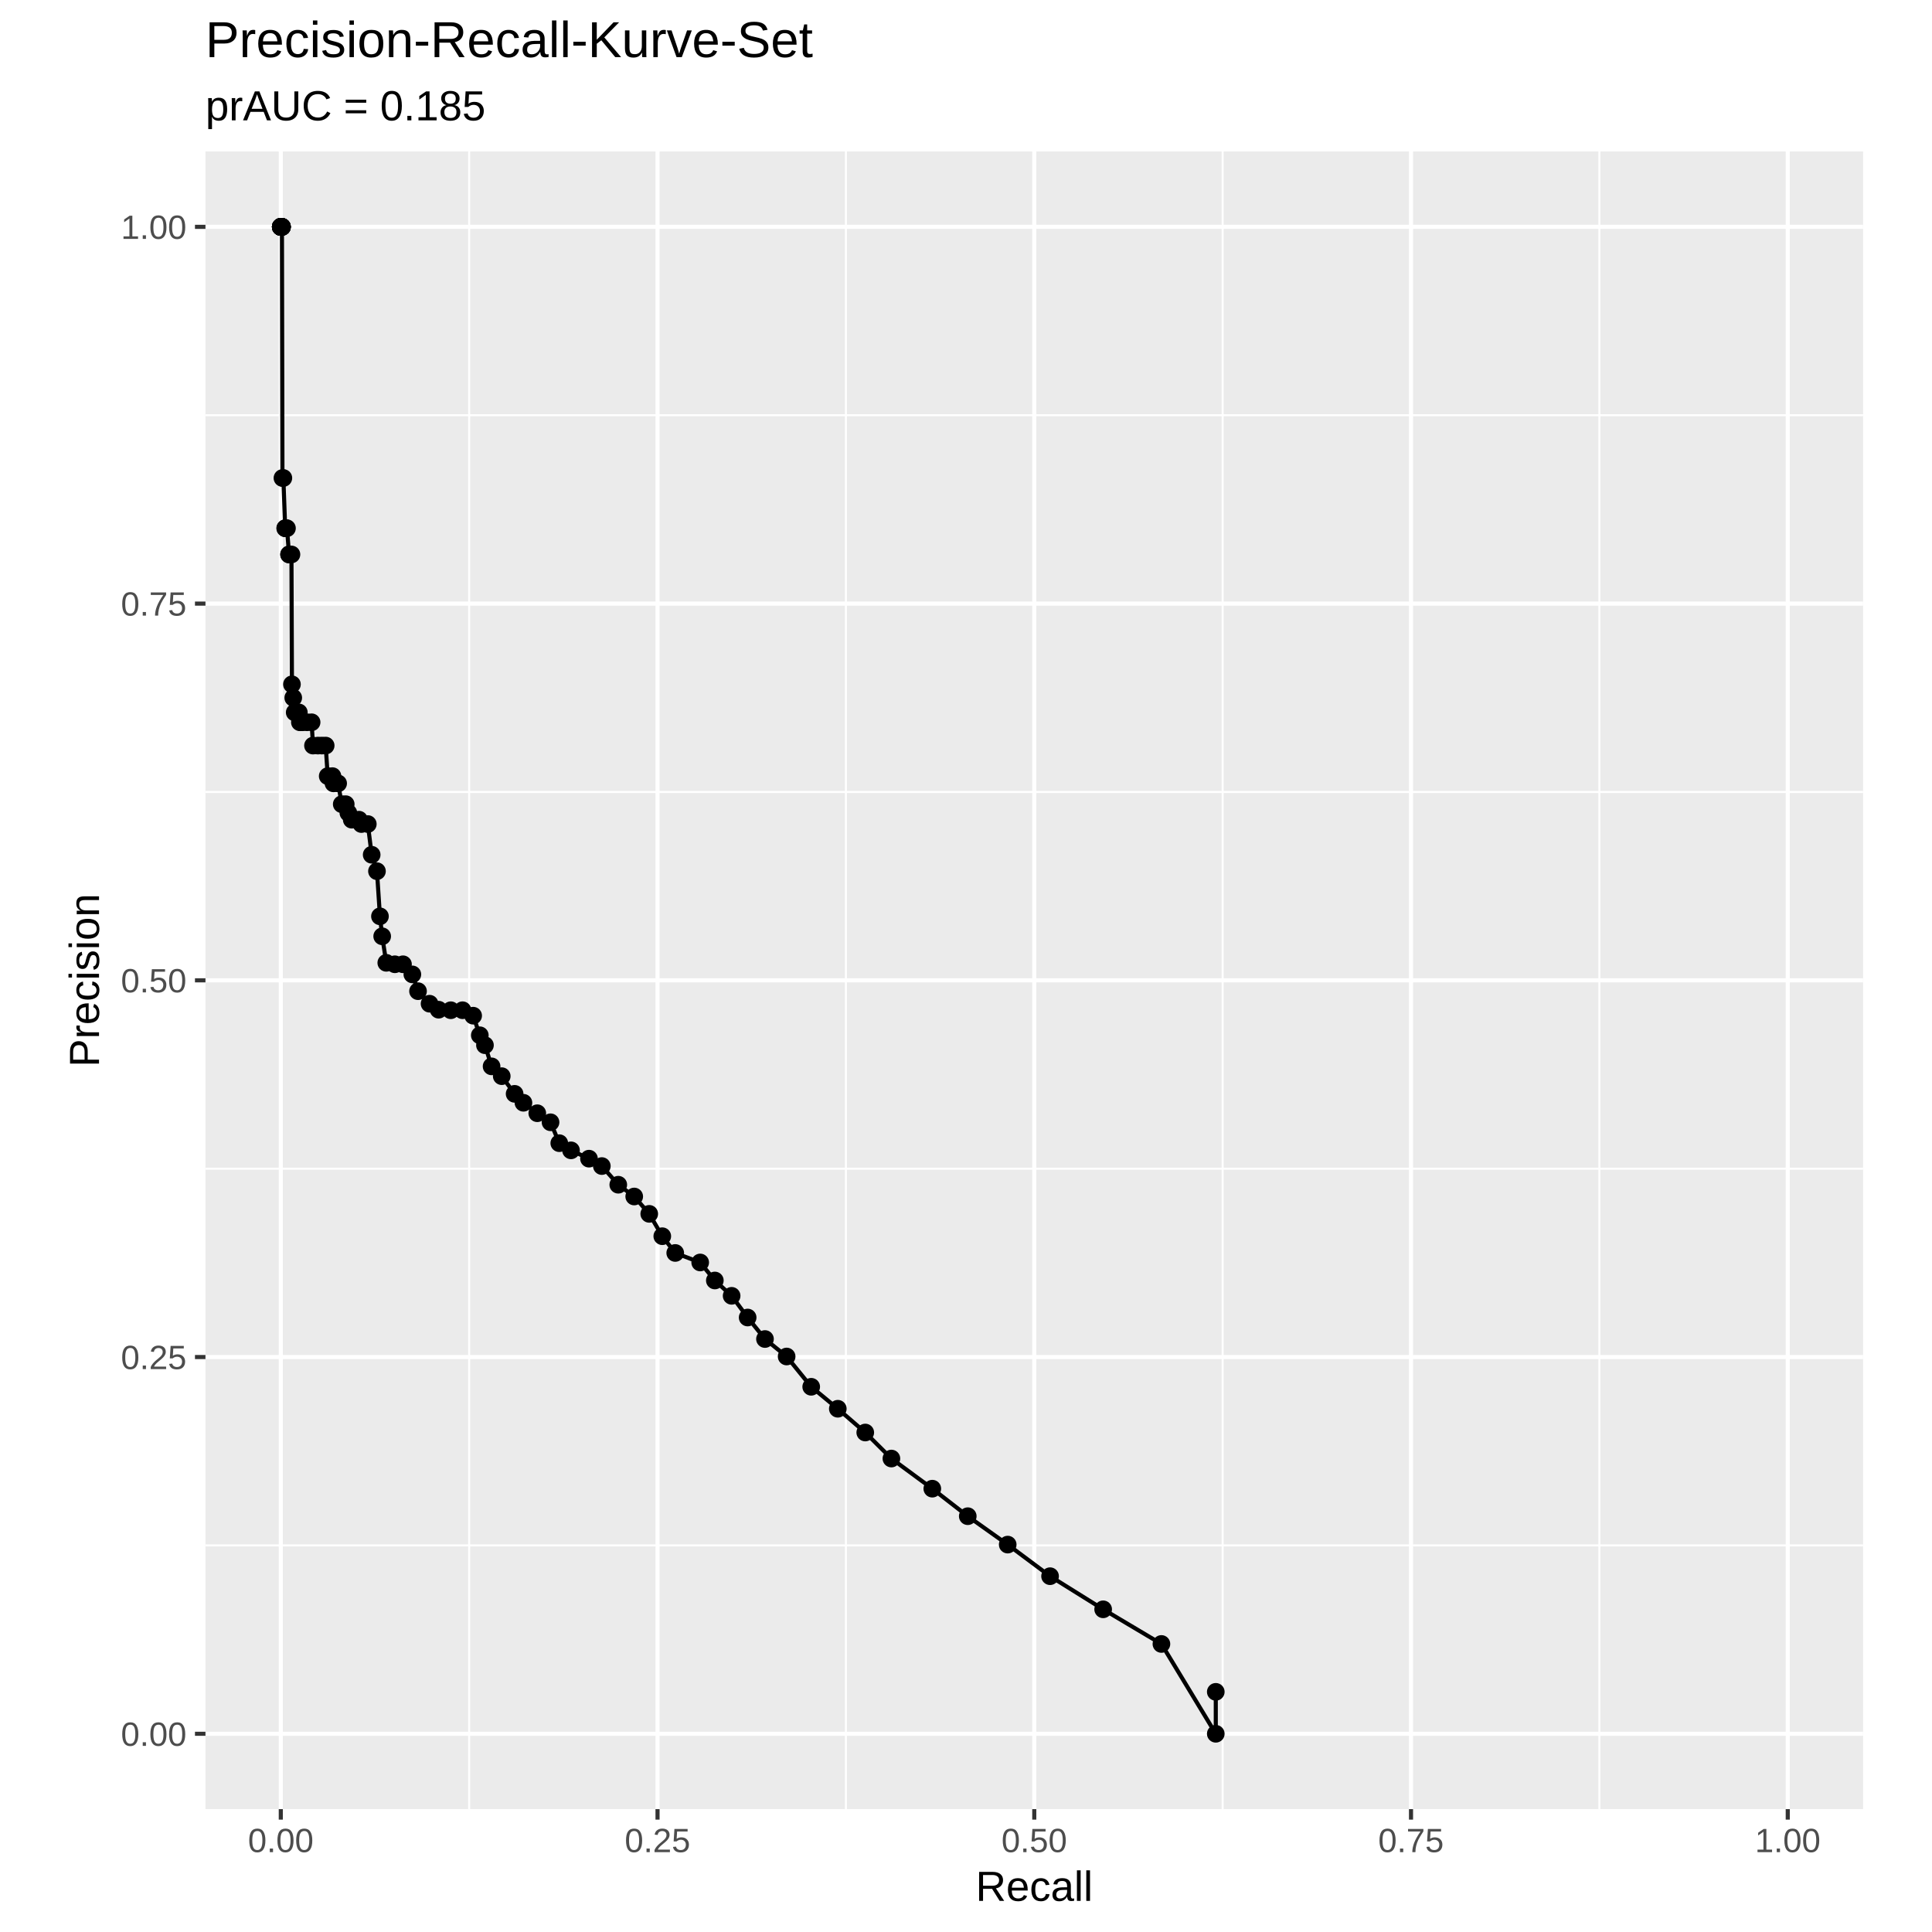
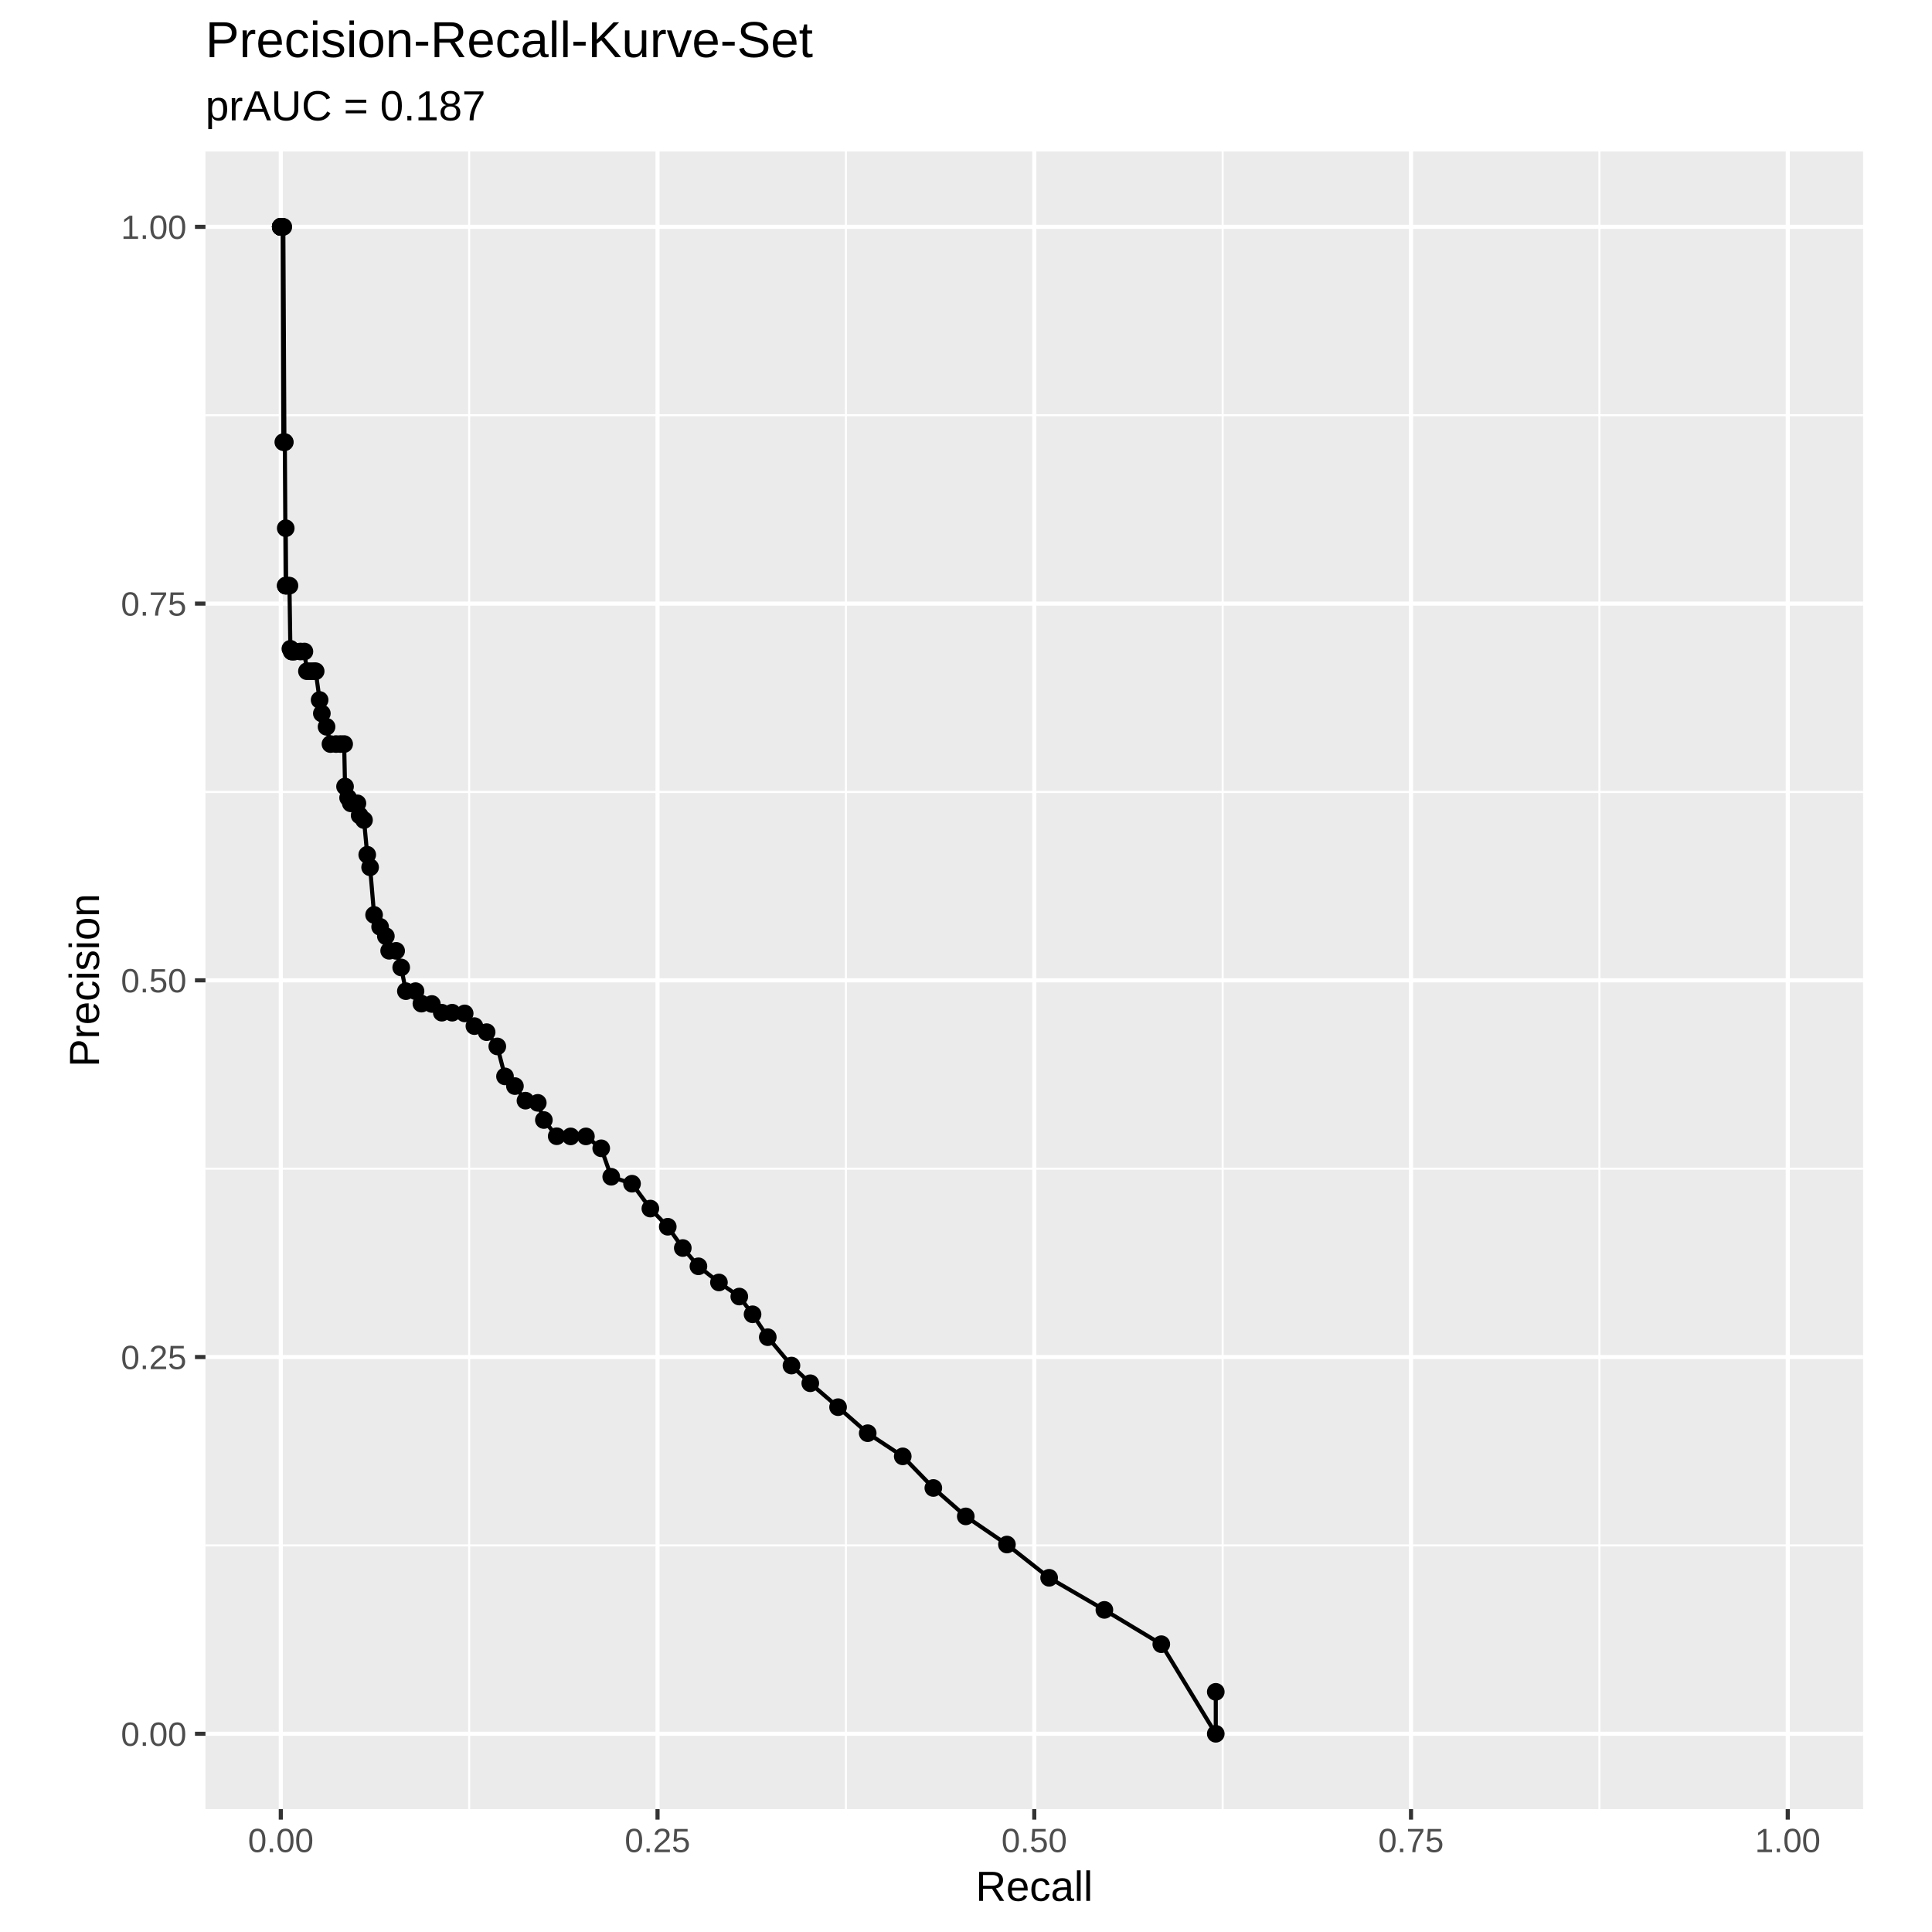
<svg xmlns="http://www.w3.org/2000/svg" class="svglite" width="504.00pt" height="504.00pt" viewBox="0 0 504.00 504.00">
  <defs>
    <style type="text/css">
    .svglite line, .svglite polyline, .svglite polygon, .svglite path, .svglite rect, .svglite circle {
      fill: none;
      stroke: #000000;
      stroke-linecap: round;
      stroke-linejoin: round;
      stroke-miterlimit: 10.00;
    }
    .svglite text {
      white-space: pre;
    }
  </style>
  </defs>
  <rect width="100%" height="100%" style="stroke: none; fill: #FFFFFF;" />
  <defs>
    <clipPath id="cpMC4wMHw1MDQuMDB8MC4wMHw1MDQuMDA=">
      <rect x="0.00" y="0.00" width="504.00" height="504.00" />
    </clipPath>
  </defs>
  <g clip-path="url(#cpMC4wMHw1MDQuMDB8MC4wMHw1MDQuMDA=)">
</g>
  <defs>
    <clipPath id="cpMTIuNTB8NDkxLjUwfDAuMDB8NTA0LjAw">
      <rect x="12.50" y="0.00" width="479.01" height="504.00" />
    </clipPath>
  </defs>
  <g clip-path="url(#cpMTIuNTB8NDkxLjUwfDAuMDB8NTA0LjAw)">
    <rect x="12.50" y="0.00" width="479.01" height="504.00" style="stroke-width: 1.07; stroke: #FFFFFF; fill: #FFFFFF;" />
  </g>
  <g clip-path="url(#cpMC4wMHw1MDQuMDB8MC4wMHw1MDQuMDA=)">
</g>
  <defs>
    <clipPath id="cpNTMuNjB8NDg2LjAyfDM5LjUyfDQ3MS45NQ==">
      <rect x="53.60" y="39.52" width="432.43" height="432.43" />
    </clipPath>
  </defs>
  <g clip-path="url(#cpNTMuNjB8NDg2LjAyfDM5LjUyfDQ3MS45NQ==)">
    <rect x="53.60" y="39.52" width="432.43" height="432.43" style="stroke-width: 1.07; stroke: none; fill: #EBEBEB;" />
    <polyline points="53.60,403.15 486.02,403.15 " style="stroke-width: 0.53; stroke: #FFFFFF; stroke-linecap: butt;" />
    <polyline points="53.60,304.87 486.02,304.87 " style="stroke-width: 0.53; stroke: #FFFFFF; stroke-linecap: butt;" />
    <polyline points="53.60,206.60 486.02,206.60 " style="stroke-width: 0.53; stroke: #FFFFFF; stroke-linecap: butt;" />
    <polyline points="53.60,108.32 486.02,108.32 " style="stroke-width: 0.53; stroke: #FFFFFF; stroke-linecap: butt;" />
    <polyline points="122.39,471.95 122.39,39.52 " style="stroke-width: 0.53; stroke: #FFFFFF; stroke-linecap: butt;" />
    <polyline points="220.67,471.95 220.67,39.52 " style="stroke-width: 0.53; stroke: #FFFFFF; stroke-linecap: butt;" />
    <polyline points="318.95,471.95 318.95,39.52 " style="stroke-width: 0.53; stroke: #FFFFFF; stroke-linecap: butt;" />
    <polyline points="417.23,471.95 417.23,39.52 " style="stroke-width: 0.53; stroke: #FFFFFF; stroke-linecap: butt;" />
    <polyline points="53.60,452.29 486.02,452.29 " style="stroke-width: 1.07; stroke: #FFFFFF; stroke-linecap: butt;" />
    <polyline points="53.60,354.01 486.02,354.01 " style="stroke-width: 1.07; stroke: #FFFFFF; stroke-linecap: butt;" />
    <polyline points="53.60,255.74 486.02,255.74 " style="stroke-width: 1.07; stroke: #FFFFFF; stroke-linecap: butt;" />
    <polyline points="53.60,157.46 486.02,157.46 " style="stroke-width: 1.07; stroke: #FFFFFF; stroke-linecap: butt;" />
    <polyline points="53.60,59.18 486.02,59.18 " style="stroke-width: 1.07; stroke: #FFFFFF; stroke-linecap: butt;" />
    <polyline points="73.25,471.95 73.25,39.52 " style="stroke-width: 1.07; stroke: #FFFFFF; stroke-linecap: butt;" />
    <polyline points="171.53,471.95 171.53,39.52 " style="stroke-width: 1.07; stroke: #FFFFFF; stroke-linecap: butt;" />
    <polyline points="269.81,471.95 269.81,39.52 " style="stroke-width: 1.07; stroke: #FFFFFF; stroke-linecap: butt;" />
    <polyline points="368.09,471.95 368.09,39.52 " style="stroke-width: 1.07; stroke: #FFFFFF; stroke-linecap: butt;" />
    <polyline points="466.37,471.95 466.37,39.52 " style="stroke-width: 1.07; stroke: #FFFFFF; stroke-linecap: butt;" />
    <circle cx="317.16" cy="452.29" r="1.95" style="stroke-width: 0.71; fill: #000000;" />
    <circle cx="317.16" cy="441.35" r="1.95" style="stroke-width: 0.71; fill: #000000;" />
-     <circle cx="302.98" cy="428.86" r="1.95" style="stroke-width: 0.71; fill: #000000;" />
-     <circle cx="287.78" cy="419.82" r="1.95" style="stroke-width: 0.71; fill: #000000;" />
-     <circle cx="273.93" cy="411.18" r="1.95" style="stroke-width: 0.71; fill: #000000;" />
-     <circle cx="262.88" cy="402.94" r="1.95" style="stroke-width: 0.71; fill: #000000;" />
-     <circle cx="252.46" cy="395.53" r="1.95" style="stroke-width: 0.71; fill: #000000;" />
-     <circle cx="243.21" cy="388.35" r="1.95" style="stroke-width: 0.71; fill: #000000;" />
-     <circle cx="232.54" cy="380.49" r="1.95" style="stroke-width: 0.71; fill: #000000;" />
-     <circle cx="225.72" cy="373.70" r="1.95" style="stroke-width: 0.71; fill: #000000;" />
-     <circle cx="218.56" cy="367.50" r="1.95" style="stroke-width: 0.71; fill: #000000;" />
-     <circle cx="211.62" cy="361.77" r="1.95" style="stroke-width: 0.71; fill: #000000;" />
-     <circle cx="205.21" cy="353.87" r="1.95" style="stroke-width: 0.71; fill: #000000;" />
-     <circle cx="199.56" cy="349.31" r="1.95" style="stroke-width: 0.71; fill: #000000;" />
-     <circle cx="195.04" cy="343.70" r="1.95" style="stroke-width: 0.71; fill: #000000;" />
-     <circle cx="190.86" cy="338.04" r="1.95" style="stroke-width: 0.71; fill: #000000;" />
-     <circle cx="186.48" cy="334.04" r="1.95" style="stroke-width: 0.71; fill: #000000;" />
-     <circle cx="182.66" cy="329.34" r="1.95" style="stroke-width: 0.71; fill: #000000;" />
-     <circle cx="176.15" cy="326.86" r="1.95" style="stroke-width: 0.71; fill: #000000;" />
-     <circle cx="172.77" cy="322.49" r="1.95" style="stroke-width: 0.71; fill: #000000;" />
-     <circle cx="169.37" cy="316.66" r="1.95" style="stroke-width: 0.71; fill: #000000;" />
-     <circle cx="165.45" cy="312.13" r="1.95" style="stroke-width: 0.71; fill: #000000;" />
-     <circle cx="161.29" cy="309.06" r="1.95" style="stroke-width: 0.71; fill: #000000;" />
-     <circle cx="157.00" cy="304.19" r="1.95" style="stroke-width: 0.71; fill: #000000;" />
-     <circle cx="153.65" cy="302.26" r="1.95" style="stroke-width: 0.71; fill: #000000;" />
-     <circle cx="148.96" cy="300.09" r="1.95" style="stroke-width: 0.71; fill: #000000;" />
-     <circle cx="145.90" cy="298.22" r="1.95" style="stroke-width: 0.71; fill: #000000;" />
-     <circle cx="143.62" cy="292.77" r="1.95" style="stroke-width: 0.71; fill: #000000;" />
-     <circle cx="140.16" cy="290.41" r="1.95" style="stroke-width: 0.71; fill: #000000;" />
-     <circle cx="136.55" cy="287.68" r="1.95" style="stroke-width: 0.71; fill: #000000;" />
-     <circle cx="134.25" cy="285.35" r="1.95" style="stroke-width: 0.71; fill: #000000;" />
-     <circle cx="130.89" cy="280.74" r="1.95" style="stroke-width: 0.71; fill: #000000;" />
-     <circle cx="128.24" cy="278.18" r="1.95" style="stroke-width: 0.71; fill: #000000;" />
-     <circle cx="126.51" cy="272.66" r="1.95" style="stroke-width: 0.71; fill: #000000;" />
-     <circle cx="125.17" cy="270.07" r="1.95" style="stroke-width: 0.71; fill: #000000;" />
-     <circle cx="123.43" cy="264.96" r="1.95" style="stroke-width: 0.71; fill: #000000;" />
-     <circle cx="120.66" cy="263.54" r="1.95" style="stroke-width: 0.71; fill: #000000;" />
-     <circle cx="117.60" cy="263.54" r="1.95" style="stroke-width: 0.71; fill: #000000;" />
-     <circle cx="114.43" cy="263.40" r="1.95" style="stroke-width: 0.71; fill: #000000;" />
-     <circle cx="112.06" cy="261.84" r="1.95" style="stroke-width: 0.71; fill: #000000;" />
-     <circle cx="109.05" cy="258.57" r="1.95" style="stroke-width: 0.71; fill: #000000;" />
-     <circle cx="107.57" cy="254.19" r="1.95" style="stroke-width: 0.71; fill: #000000;" />
-     <circle cx="105.13" cy="251.55" r="1.95" style="stroke-width: 0.71; fill: #000000;" />
-     <circle cx="103.01" cy="251.55" r="1.95" style="stroke-width: 0.71; fill: #000000;" />
-     <circle cx="100.77" cy="251.17" r="1.95" style="stroke-width: 0.71; fill: #000000;" />
-     <circle cx="99.70" cy="244.25" r="1.95" style="stroke-width: 0.71; fill: #000000;" />
-     <circle cx="99.12" cy="239.04" r="1.95" style="stroke-width: 0.71; fill: #000000;" />
-     <circle cx="98.34" cy="227.27" r="1.95" style="stroke-width: 0.71; fill: #000000;" />
-     <circle cx="96.96" cy="222.98" r="1.95" style="stroke-width: 0.71; fill: #000000;" />
-     <circle cx="95.95" cy="214.97" r="1.95" style="stroke-width: 0.71; fill: #000000;" />
-     <circle cx="94.28" cy="214.97" r="1.95" style="stroke-width: 0.71; fill: #000000;" />
-     <circle cx="93.65" cy="213.83" r="1.95" style="stroke-width: 0.71; fill: #000000;" />
-     <circle cx="91.76" cy="213.83" r="1.95" style="stroke-width: 0.71; fill: #000000;" />
-     <circle cx="90.88" cy="212.06" r="1.95" style="stroke-width: 0.71; fill: #000000;" />
-     <circle cx="90.19" cy="209.79" r="1.95" style="stroke-width: 0.71; fill: #000000;" />
-     <circle cx="89.15" cy="209.79" r="1.95" style="stroke-width: 0.71; fill: #000000;" />
-     <circle cx="88.21" cy="204.36" r="1.95" style="stroke-width: 0.71; fill: #000000;" />
-     <circle cx="87.00" cy="204.36" r="1.95" style="stroke-width: 0.71; fill: #000000;" />
-     <circle cx="86.73" cy="202.47" r="1.95" style="stroke-width: 0.71; fill: #000000;" />
-     <circle cx="85.49" cy="202.47" r="1.95" style="stroke-width: 0.71; fill: #000000;" />
-     <circle cx="84.96" cy="194.50" r="1.95" style="stroke-width: 0.71; fill: #000000;" />
-     <circle cx="83.97" cy="194.50" r="1.95" style="stroke-width: 0.71; fill: #000000;" />
-     <circle cx="82.94" cy="194.50" r="1.95" style="stroke-width: 0.71; fill: #000000;" />
-     <circle cx="81.65" cy="194.50" r="1.95" style="stroke-width: 0.71; fill: #000000;" />
-     <circle cx="81.29" cy="188.42" r="1.95" style="stroke-width: 0.71; fill: #000000;" />
-     <circle cx="80.08" cy="188.42" r="1.95" style="stroke-width: 0.71; fill: #000000;" />
-     <circle cx="78.88" cy="188.42" r="1.95" style="stroke-width: 0.71; fill: #000000;" />
-     <circle cx="78.56" cy="188.42" r="1.95" style="stroke-width: 0.71; fill: #000000;" />
-     <circle cx="78.23" cy="188.42" r="1.95" style="stroke-width: 0.71; fill: #000000;" />
-     <circle cx="77.96" cy="185.85" r="1.95" style="stroke-width: 0.71; fill: #000000;" />
-     <circle cx="76.88" cy="185.85" r="1.95" style="stroke-width: 0.71; fill: #000000;" />
-     <circle cx="76.50" cy="182.03" r="1.95" style="stroke-width: 0.71; fill: #000000;" />
-     <circle cx="76.16" cy="178.52" r="1.95" style="stroke-width: 0.71; fill: #000000;" />
-     <circle cx="76.03" cy="144.64" r="1.95" style="stroke-width: 0.71; fill: #000000;" />
-     <circle cx="75.41" cy="144.64" r="1.95" style="stroke-width: 0.71; fill: #000000;" />
-     <circle cx="75.41" cy="144.64" r="1.95" style="stroke-width: 0.71; fill: #000000;" />
-     <circle cx="74.86" cy="137.80" r="1.95" style="stroke-width: 0.71; fill: #000000;" />
-     <circle cx="74.56" cy="137.80" r="1.95" style="stroke-width: 0.71; fill: #000000;" />
-     <circle cx="74.45" cy="137.80" r="1.95" style="stroke-width: 0.71; fill: #000000;" />
-     <circle cx="74.40" cy="137.80" r="1.95" style="stroke-width: 0.71; fill: #000000;" />
-     <circle cx="73.92" cy="124.70" r="1.95" style="stroke-width: 0.71; fill: #000000;" />
-     <circle cx="73.68" cy="124.70" r="1.95" style="stroke-width: 0.71; fill: #000000;" />
+     <circle cx="302.95" cy="428.92" r="1.95" style="stroke-width: 0.71; fill: #000000;" />
+     <circle cx="288.10" cy="419.97" r="1.95" style="stroke-width: 0.71; fill: #000000;" />
+     <circle cx="273.69" cy="411.60" r="1.95" style="stroke-width: 0.71; fill: #000000;" />
+     <circle cx="262.68" cy="402.92" r="1.95" style="stroke-width: 0.71; fill: #000000;" />
+     <circle cx="251.94" cy="395.58" r="1.95" style="stroke-width: 0.71; fill: #000000;" />
+     <circle cx="243.48" cy="388.17" r="1.95" style="stroke-width: 0.71; fill: #000000;" />
+     <circle cx="235.50" cy="379.92" r="1.95" style="stroke-width: 0.71; fill: #000000;" />
+     <circle cx="226.36" cy="373.88" r="1.95" style="stroke-width: 0.71; fill: #000000;" />
+     <circle cx="218.63" cy="367.09" r="1.95" style="stroke-width: 0.71; fill: #000000;" />
+     <circle cx="211.38" cy="360.85" r="1.95" style="stroke-width: 0.71; fill: #000000;" />
+     <circle cx="206.47" cy="356.23" r="1.95" style="stroke-width: 0.71; fill: #000000;" />
+     <circle cx="200.29" cy="348.83" r="1.95" style="stroke-width: 0.71; fill: #000000;" />
+     <circle cx="196.32" cy="342.86" r="1.95" style="stroke-width: 0.71; fill: #000000;" />
+     <circle cx="192.86" cy="338.23" r="1.95" style="stroke-width: 0.71; fill: #000000;" />
+     <circle cx="187.55" cy="334.55" r="1.95" style="stroke-width: 0.71; fill: #000000;" />
+     <circle cx="182.20" cy="330.34" r="1.95" style="stroke-width: 0.71; fill: #000000;" />
+     <circle cx="178.12" cy="325.57" r="1.95" style="stroke-width: 0.71; fill: #000000;" />
+     <circle cx="174.20" cy="320.02" r="1.95" style="stroke-width: 0.71; fill: #000000;" />
+     <circle cx="169.66" cy="315.28" r="1.95" style="stroke-width: 0.71; fill: #000000;" />
+     <circle cx="164.88" cy="308.79" r="1.95" style="stroke-width: 0.71; fill: #000000;" />
+     <circle cx="159.45" cy="306.98" r="1.95" style="stroke-width: 0.71; fill: #000000;" />
+     <circle cx="156.84" cy="299.56" r="1.95" style="stroke-width: 0.71; fill: #000000;" />
+     <circle cx="152.85" cy="296.45" r="1.95" style="stroke-width: 0.71; fill: #000000;" />
+     <circle cx="148.87" cy="296.45" r="1.95" style="stroke-width: 0.71; fill: #000000;" />
+     <circle cx="145.23" cy="296.41" r="1.95" style="stroke-width: 0.71; fill: #000000;" />
+     <circle cx="141.88" cy="292.18" r="1.95" style="stroke-width: 0.71; fill: #000000;" />
+     <circle cx="140.29" cy="287.70" r="1.95" style="stroke-width: 0.71; fill: #000000;" />
+     <circle cx="137.08" cy="287.13" r="1.95" style="stroke-width: 0.71; fill: #000000;" />
+     <circle cx="134.33" cy="283.33" r="1.95" style="stroke-width: 0.71; fill: #000000;" />
+     <circle cx="131.74" cy="280.80" r="1.95" style="stroke-width: 0.71; fill: #000000;" />
+     <circle cx="129.73" cy="272.98" r="1.95" style="stroke-width: 0.71; fill: #000000;" />
+     <circle cx="126.95" cy="269.26" r="1.95" style="stroke-width: 0.71; fill: #000000;" />
+     <circle cx="123.76" cy="267.68" r="1.95" style="stroke-width: 0.71; fill: #000000;" />
+     <circle cx="121.22" cy="264.37" r="1.95" style="stroke-width: 0.71; fill: #000000;" />
+     <circle cx="117.96" cy="264.18" r="1.95" style="stroke-width: 0.71; fill: #000000;" />
+     <circle cx="115.25" cy="264.18" r="1.95" style="stroke-width: 0.71; fill: #000000;" />
+     <circle cx="112.66" cy="261.91" r="1.95" style="stroke-width: 0.71; fill: #000000;" />
+     <circle cx="109.93" cy="261.82" r="1.95" style="stroke-width: 0.71; fill: #000000;" />
+     <circle cx="108.40" cy="258.56" r="1.95" style="stroke-width: 0.71; fill: #000000;" />
+     <circle cx="105.88" cy="258.56" r="1.95" style="stroke-width: 0.71; fill: #000000;" />
+     <circle cx="104.66" cy="252.38" r="1.95" style="stroke-width: 0.71; fill: #000000;" />
+     <circle cx="103.34" cy="248.05" r="1.95" style="stroke-width: 0.71; fill: #000000;" />
+     <circle cx="101.52" cy="248.03" r="1.95" style="stroke-width: 0.71; fill: #000000;" />
+     <circle cx="100.66" cy="244.22" r="1.95" style="stroke-width: 0.71; fill: #000000;" />
+     <circle cx="99.16" cy="241.78" r="1.95" style="stroke-width: 0.71; fill: #000000;" />
+     <circle cx="97.59" cy="238.67" r="1.95" style="stroke-width: 0.71; fill: #000000;" />
+     <circle cx="96.55" cy="226.25" r="1.95" style="stroke-width: 0.71; fill: #000000;" />
+     <circle cx="95.80" cy="222.98" r="1.95" style="stroke-width: 0.71; fill: #000000;" />
+     <circle cx="94.96" cy="213.93" r="1.95" style="stroke-width: 0.71; fill: #000000;" />
+     <circle cx="93.82" cy="212.72" r="1.95" style="stroke-width: 0.71; fill: #000000;" />
+     <circle cx="93.24" cy="209.57" r="1.95" style="stroke-width: 0.71; fill: #000000;" />
+     <circle cx="91.52" cy="209.57" r="1.95" style="stroke-width: 0.71; fill: #000000;" />
+     <circle cx="90.81" cy="208.12" r="1.95" style="stroke-width: 0.71; fill: #000000;" />
+     <circle cx="90.01" cy="205.18" r="1.95" style="stroke-width: 0.71; fill: #000000;" />
+     <circle cx="89.78" cy="194.10" r="1.95" style="stroke-width: 0.71; fill: #000000;" />
+     <circle cx="88.81" cy="194.10" r="1.95" style="stroke-width: 0.71; fill: #000000;" />
+     <circle cx="87.66" cy="194.10" r="1.95" style="stroke-width: 0.71; fill: #000000;" />
+     <circle cx="86.21" cy="194.10" r="1.95" style="stroke-width: 0.71; fill: #000000;" />
+     <circle cx="85.19" cy="189.60" r="1.95" style="stroke-width: 0.71; fill: #000000;" />
+     <circle cx="83.96" cy="186.12" r="1.95" style="stroke-width: 0.71; fill: #000000;" />
+     <circle cx="83.38" cy="182.60" r="1.95" style="stroke-width: 0.71; fill: #000000;" />
+     <circle cx="82.35" cy="175.10" r="1.95" style="stroke-width: 0.71; fill: #000000;" />
+     <circle cx="81.86" cy="175.10" r="1.95" style="stroke-width: 0.71; fill: #000000;" />
+     <circle cx="80.99" cy="175.10" r="1.95" style="stroke-width: 0.71; fill: #000000;" />
+     <circle cx="80.07" cy="175.10" r="1.95" style="stroke-width: 0.71; fill: #000000;" />
+     <circle cx="79.41" cy="169.96" r="1.95" style="stroke-width: 0.71; fill: #000000;" />
+     <circle cx="78.37" cy="169.96" r="1.95" style="stroke-width: 0.71; fill: #000000;" />
+     <circle cx="76.79" cy="169.96" r="1.95" style="stroke-width: 0.71; fill: #000000;" />
+     <circle cx="76.73" cy="169.96" r="1.95" style="stroke-width: 0.71; fill: #000000;" />
+     <circle cx="76.12" cy="169.96" r="1.95" style="stroke-width: 0.71; fill: #000000;" />
+     <circle cx="76.12" cy="169.96" r="1.95" style="stroke-width: 0.71; fill: #000000;" />
+     <circle cx="75.75" cy="169.25" r="1.95" style="stroke-width: 0.71; fill: #000000;" />
+     <circle cx="75.51" cy="152.78" r="1.95" style="stroke-width: 0.71; fill: #000000;" />
+     <circle cx="75.13" cy="152.78" r="1.95" style="stroke-width: 0.71; fill: #000000;" />
+     <circle cx="74.65" cy="152.78" r="1.95" style="stroke-width: 0.71; fill: #000000;" />
+     <circle cx="74.54" cy="152.78" r="1.95" style="stroke-width: 0.71; fill: #000000;" />
+     <circle cx="74.54" cy="152.78" r="1.95" style="stroke-width: 0.71; fill: #000000;" />
+     <circle cx="74.54" cy="137.80" r="1.95" style="stroke-width: 0.71; fill: #000000;" />
+     <circle cx="74.30" cy="115.34" r="1.95" style="stroke-width: 0.71; fill: #000000;" />
+     <circle cx="74.19" cy="115.34" r="1.95" style="stroke-width: 0.71; fill: #000000;" />
+     <circle cx="73.91" cy="115.34" r="1.95" style="stroke-width: 0.71; fill: #000000;" />
+     <circle cx="73.91" cy="59.18" r="1.95" style="stroke-width: 0.71; fill: #000000;" />
+     <circle cx="73.73" cy="59.18" r="1.95" style="stroke-width: 0.71; fill: #000000;" />
    <circle cx="73.55" cy="59.18" r="1.95" style="stroke-width: 0.71; fill: #000000;" />
    <circle cx="73.55" cy="59.18" r="1.95" style="stroke-width: 0.71; fill: #000000;" />
-     <circle cx="73.55" cy="59.18" r="1.95" style="stroke-width: 0.71; fill: #000000;" />
-     <circle cx="73.55" cy="59.18" r="1.95" style="stroke-width: 0.71; fill: #000000;" />
-     <circle cx="73.55" cy="59.18" r="1.95" style="stroke-width: 0.71; fill: #000000;" />
-     <circle cx="73.55" cy="59.18" r="1.95" style="stroke-width: 0.71; fill: #000000;" />
-     <circle cx="73.55" cy="59.18" r="1.95" style="stroke-width: 0.71; fill: #000000;" />
+     <circle cx="73.36" cy="59.18" r="1.95" style="stroke-width: 0.71; fill: #000000;" />
+     <circle cx="73.36" cy="59.18" r="1.95" style="stroke-width: 0.71; fill: #000000;" />
+     <circle cx="73.36" cy="59.18" r="1.95" style="stroke-width: 0.71; fill: #000000;" />
+     <circle cx="73.36" cy="59.18" r="1.95" style="stroke-width: 0.71; fill: #000000;" />
    <circle cx="73.25" cy="59.18" r="1.95" style="stroke-width: 0.71; fill: #000000;" />
    <circle cx="73.25" cy="59.18" r="1.95" style="stroke-width: 0.71; fill: #000000;" />
    <circle cx="73.25" cy="59.18" r="1.95" style="stroke-width: 0.71; fill: #000000;" />
    <circle cx="73.25" cy="59.18" r="1.95" style="stroke-width: 0.71; fill: #000000;" />
    <circle cx="73.25" cy="59.18" r="1.95" style="stroke-width: 0.71; fill: #000000;" />
    <circle cx="73.25" cy="59.18" r="1.95" style="stroke-width: 0.71; fill: #000000;" />
    <circle cx="73.25" cy="59.18" r="1.95" style="stroke-width: 0.71; fill: #000000;" />
    <circle cx="73.25" cy="59.18" r="1.95" style="stroke-width: 0.71; fill: #000000;" />
    <circle cx="73.25" cy="59.18" r="1.95" style="stroke-width: 0.71; fill: #000000;" />
    <circle cx="73.25" cy="59.18" r="1.95" style="stroke-width: 0.71; fill: #000000;" />
    <circle cx="73.25" cy="59.18" r="1.95" style="stroke-width: 0.71; fill: #000000;" />
    <circle cx="73.25" cy="59.18" r="1.95" style="stroke-width: 0.71; fill: #000000;" />
-     <circle cx="73.25" cy="59.18" r="1.95" style="stroke-width: 0.71; fill: #000000;" />
-     <circle cx="73.25" cy="59.18" r="1.95" style="stroke-width: 0.71; fill: #000000;" />
-     <polyline points="73.25,59.18 73.25,59.18 73.25,59.18 73.25,59.18 73.25,59.18 73.25,59.18 73.25,59.18 73.25,59.18 73.25,59.18 73.25,59.18 73.25,59.18 73.25,59.18 73.25,59.18 73.25,59.18 73.55,59.18 73.55,59.18 73.55,59.18 73.55,59.18 73.55,59.18 73.55,59.18 73.55,59.18 73.68,124.70 73.92,124.70 74.40,137.80 74.45,137.80 74.56,137.80 74.86,137.80 75.41,144.64 75.41,144.64 76.03,144.64 76.16,178.52 76.50,182.03 76.88,185.85 77.96,185.85 78.23,188.42 78.56,188.42 78.88,188.42 80.08,188.42 81.29,188.42 81.65,194.50 82.94,194.50 83.97,194.50 84.96,194.50 85.49,202.47 86.73,202.47 87.00,204.36 88.21,204.36 89.15,209.79 90.19,209.79 90.88,212.06 91.76,213.83 93.65,213.83 94.28,214.97 95.95,214.97 96.96,222.98 98.34,227.27 99.12,239.04 99.70,244.25 100.77,251.17 103.01,251.55 105.13,251.55 107.57,254.19 109.05,258.57 112.06,261.84 114.43,263.40 117.60,263.54 120.66,263.54 123.43,264.96 125.17,270.07 126.51,272.66 128.24,278.18 130.89,280.74 134.25,285.35 136.55,287.68 140.16,290.41 143.62,292.77 145.90,298.22 148.96,300.09 153.65,302.26 157.00,304.19 161.29,309.06 165.45,312.13 169.37,316.66 172.77,322.49 176.15,326.86 182.66,329.34 186.48,334.04 190.86,338.04 195.04,343.70 199.56,349.31 205.21,353.87 211.62,361.77 218.56,367.50 225.72,373.70 232.54,380.49 243.21,388.35 252.46,395.53 262.88,402.94 273.93,411.18 287.78,419.82 302.98,428.86 317.16,452.29 317.16,441.35 " style="stroke-width: 1.07; stroke-linecap: butt;" />
+     <polyline points="73.25,59.18 73.25,59.18 73.25,59.18 73.25,59.18 73.25,59.18 73.25,59.18 73.25,59.18 73.25,59.18 73.25,59.18 73.25,59.18 73.25,59.18 73.25,59.18 73.36,59.18 73.36,59.18 73.36,59.18 73.36,59.18 73.55,59.18 73.55,59.18 73.73,59.18 73.91,115.34 73.91,59.18 74.19,115.34 74.30,115.34 74.54,152.78 74.54,152.78 74.54,137.80 74.65,152.78 75.13,152.78 75.51,152.78 75.75,169.25 76.12,169.96 76.12,169.96 76.73,169.96 76.79,169.96 78.37,169.96 79.41,169.96 80.07,175.10 80.99,175.10 81.86,175.10 82.35,175.10 83.38,182.60 83.96,186.12 85.19,189.60 86.21,194.10 87.66,194.10 88.81,194.10 89.78,194.10 90.01,205.18 90.81,208.12 91.52,209.57 93.24,209.57 93.82,212.72 94.96,213.93 95.80,222.98 96.55,226.25 97.59,238.67 99.16,241.78 100.66,244.22 101.52,248.03 103.34,248.05 104.66,252.38 105.88,258.56 108.40,258.56 109.93,261.82 112.66,261.91 115.25,264.18 117.96,264.18 121.22,264.37 123.76,267.68 126.95,269.26 129.73,272.98 131.74,280.80 134.33,283.33 137.08,287.13 140.29,287.70 141.88,292.18 145.23,296.41 148.87,296.45 152.85,296.45 156.84,299.56 159.45,306.98 164.88,308.79 169.66,315.28 174.20,320.02 178.12,325.57 182.20,330.34 187.55,334.55 192.86,338.23 196.32,342.86 200.29,348.83 206.47,356.23 211.38,360.85 218.63,367.09 226.36,373.88 235.50,379.92 243.48,388.17 251.94,395.58 262.68,402.92 273.69,411.60 288.10,419.97 302.95,428.92 317.16,452.29 317.16,441.35 " style="stroke-width: 1.07; stroke-linecap: butt;" />
  </g>
  <g clip-path="url(#cpMC4wMHw1MDQuMDB8MC4wMHw1MDQuMDA=)">
    <text x="48.67" y="455.44" text-anchor="end" style="font-size: 8.80px;fill: #4D4D4D; font-family: &quot;Arimo&quot;;" textLength="17.45px" lengthAdjust="spacingAndGlyphs">0.00</text>
    <text x="48.67" y="357.16" text-anchor="end" style="font-size: 8.80px;fill: #4D4D4D; font-family: &quot;Arimo&quot;;" textLength="17.45px" lengthAdjust="spacingAndGlyphs">0.25</text>
    <text x="48.67" y="258.88" text-anchor="end" style="font-size: 8.80px;fill: #4D4D4D; font-family: &quot;Arimo&quot;;" textLength="17.45px" lengthAdjust="spacingAndGlyphs">0.50</text>
    <text x="48.67" y="160.60" text-anchor="end" style="font-size: 8.80px;fill: #4D4D4D; font-family: &quot;Arimo&quot;;" textLength="17.45px" lengthAdjust="spacingAndGlyphs">0.75</text>
    <text x="48.67" y="62.32" text-anchor="end" style="font-size: 8.80px;fill: #4D4D4D; font-family: &quot;Arimo&quot;;" textLength="17.45px" lengthAdjust="spacingAndGlyphs">1.00</text>
    <polyline points="50.86,452.29 53.60,452.29 " style="stroke-width: 1.07; stroke: #333333; stroke-linecap: butt;" />
    <polyline points="50.86,354.01 53.60,354.01 " style="stroke-width: 1.07; stroke: #333333; stroke-linecap: butt;" />
    <polyline points="50.86,255.74 53.60,255.74 " style="stroke-width: 1.07; stroke: #333333; stroke-linecap: butt;" />
    <polyline points="50.86,157.46 53.60,157.46 " style="stroke-width: 1.07; stroke: #333333; stroke-linecap: butt;" />
    <polyline points="50.86,59.18 53.60,59.18 " style="stroke-width: 1.07; stroke: #333333; stroke-linecap: butt;" />
    <polyline points="73.25,474.69 73.25,471.95 " style="stroke-width: 1.07; stroke: #333333; stroke-linecap: butt;" />
    <polyline points="171.53,474.69 171.53,471.95 " style="stroke-width: 1.07; stroke: #333333; stroke-linecap: butt;" />
    <polyline points="269.81,474.69 269.81,471.95 " style="stroke-width: 1.07; stroke: #333333; stroke-linecap: butt;" />
    <polyline points="368.09,474.69 368.09,471.95 " style="stroke-width: 1.07; stroke: #333333; stroke-linecap: butt;" />
    <polyline points="466.37,474.69 466.37,471.95 " style="stroke-width: 1.07; stroke: #333333; stroke-linecap: butt;" />
    <text x="73.25" y="483.17" text-anchor="middle" style="font-size: 8.80px;fill: #4D4D4D; font-family: &quot;Arimo&quot;;" textLength="17.45px" lengthAdjust="spacingAndGlyphs">0.00</text>
    <text x="171.53" y="483.17" text-anchor="middle" style="font-size: 8.80px;fill: #4D4D4D; font-family: &quot;Arimo&quot;;" textLength="17.45px" lengthAdjust="spacingAndGlyphs">0.25</text>
    <text x="269.81" y="483.17" text-anchor="middle" style="font-size: 8.80px;fill: #4D4D4D; font-family: &quot;Arimo&quot;;" textLength="17.45px" lengthAdjust="spacingAndGlyphs">0.50</text>
    <text x="368.09" y="483.17" text-anchor="middle" style="font-size: 8.80px;fill: #4D4D4D; font-family: &quot;Arimo&quot;;" textLength="17.45px" lengthAdjust="spacingAndGlyphs">0.75</text>
    <text x="466.37" y="483.17" text-anchor="middle" style="font-size: 8.80px;fill: #4D4D4D; font-family: &quot;Arimo&quot;;" textLength="17.45px" lengthAdjust="spacingAndGlyphs">1.00</text>
    <text x="269.81" y="495.88" text-anchor="middle" style="font-size: 11.00px; font-family: &quot;Arimo&quot;;" textLength="30.17px" lengthAdjust="spacingAndGlyphs">Recall</text>
    <text transform="translate(25.83,255.74) rotate(-90)" text-anchor="middle" style="font-size: 11.00px; font-family: &quot;Arimo&quot;;" textLength="47.07px" lengthAdjust="spacingAndGlyphs">Precision</text>
-     <text x="53.60" y="31.40" style="font-size: 11.00px; font-family: &quot;Arimo&quot;;" textLength="73.46px" lengthAdjust="spacingAndGlyphs">prAUC = 0.185</text>
+     <text x="53.60" y="31.40" style="font-size: 11.00px; font-family: &quot;Arimo&quot;;" textLength="73.46px" lengthAdjust="spacingAndGlyphs">prAUC = 0.187</text>
    <text x="53.60" y="14.90" style="font-size: 13.20px; font-family: &quot;Arimo&quot;;" textLength="160.70px" lengthAdjust="spacingAndGlyphs">Precision-Recall-Kurve-Set</text>
  </g>
</svg>
